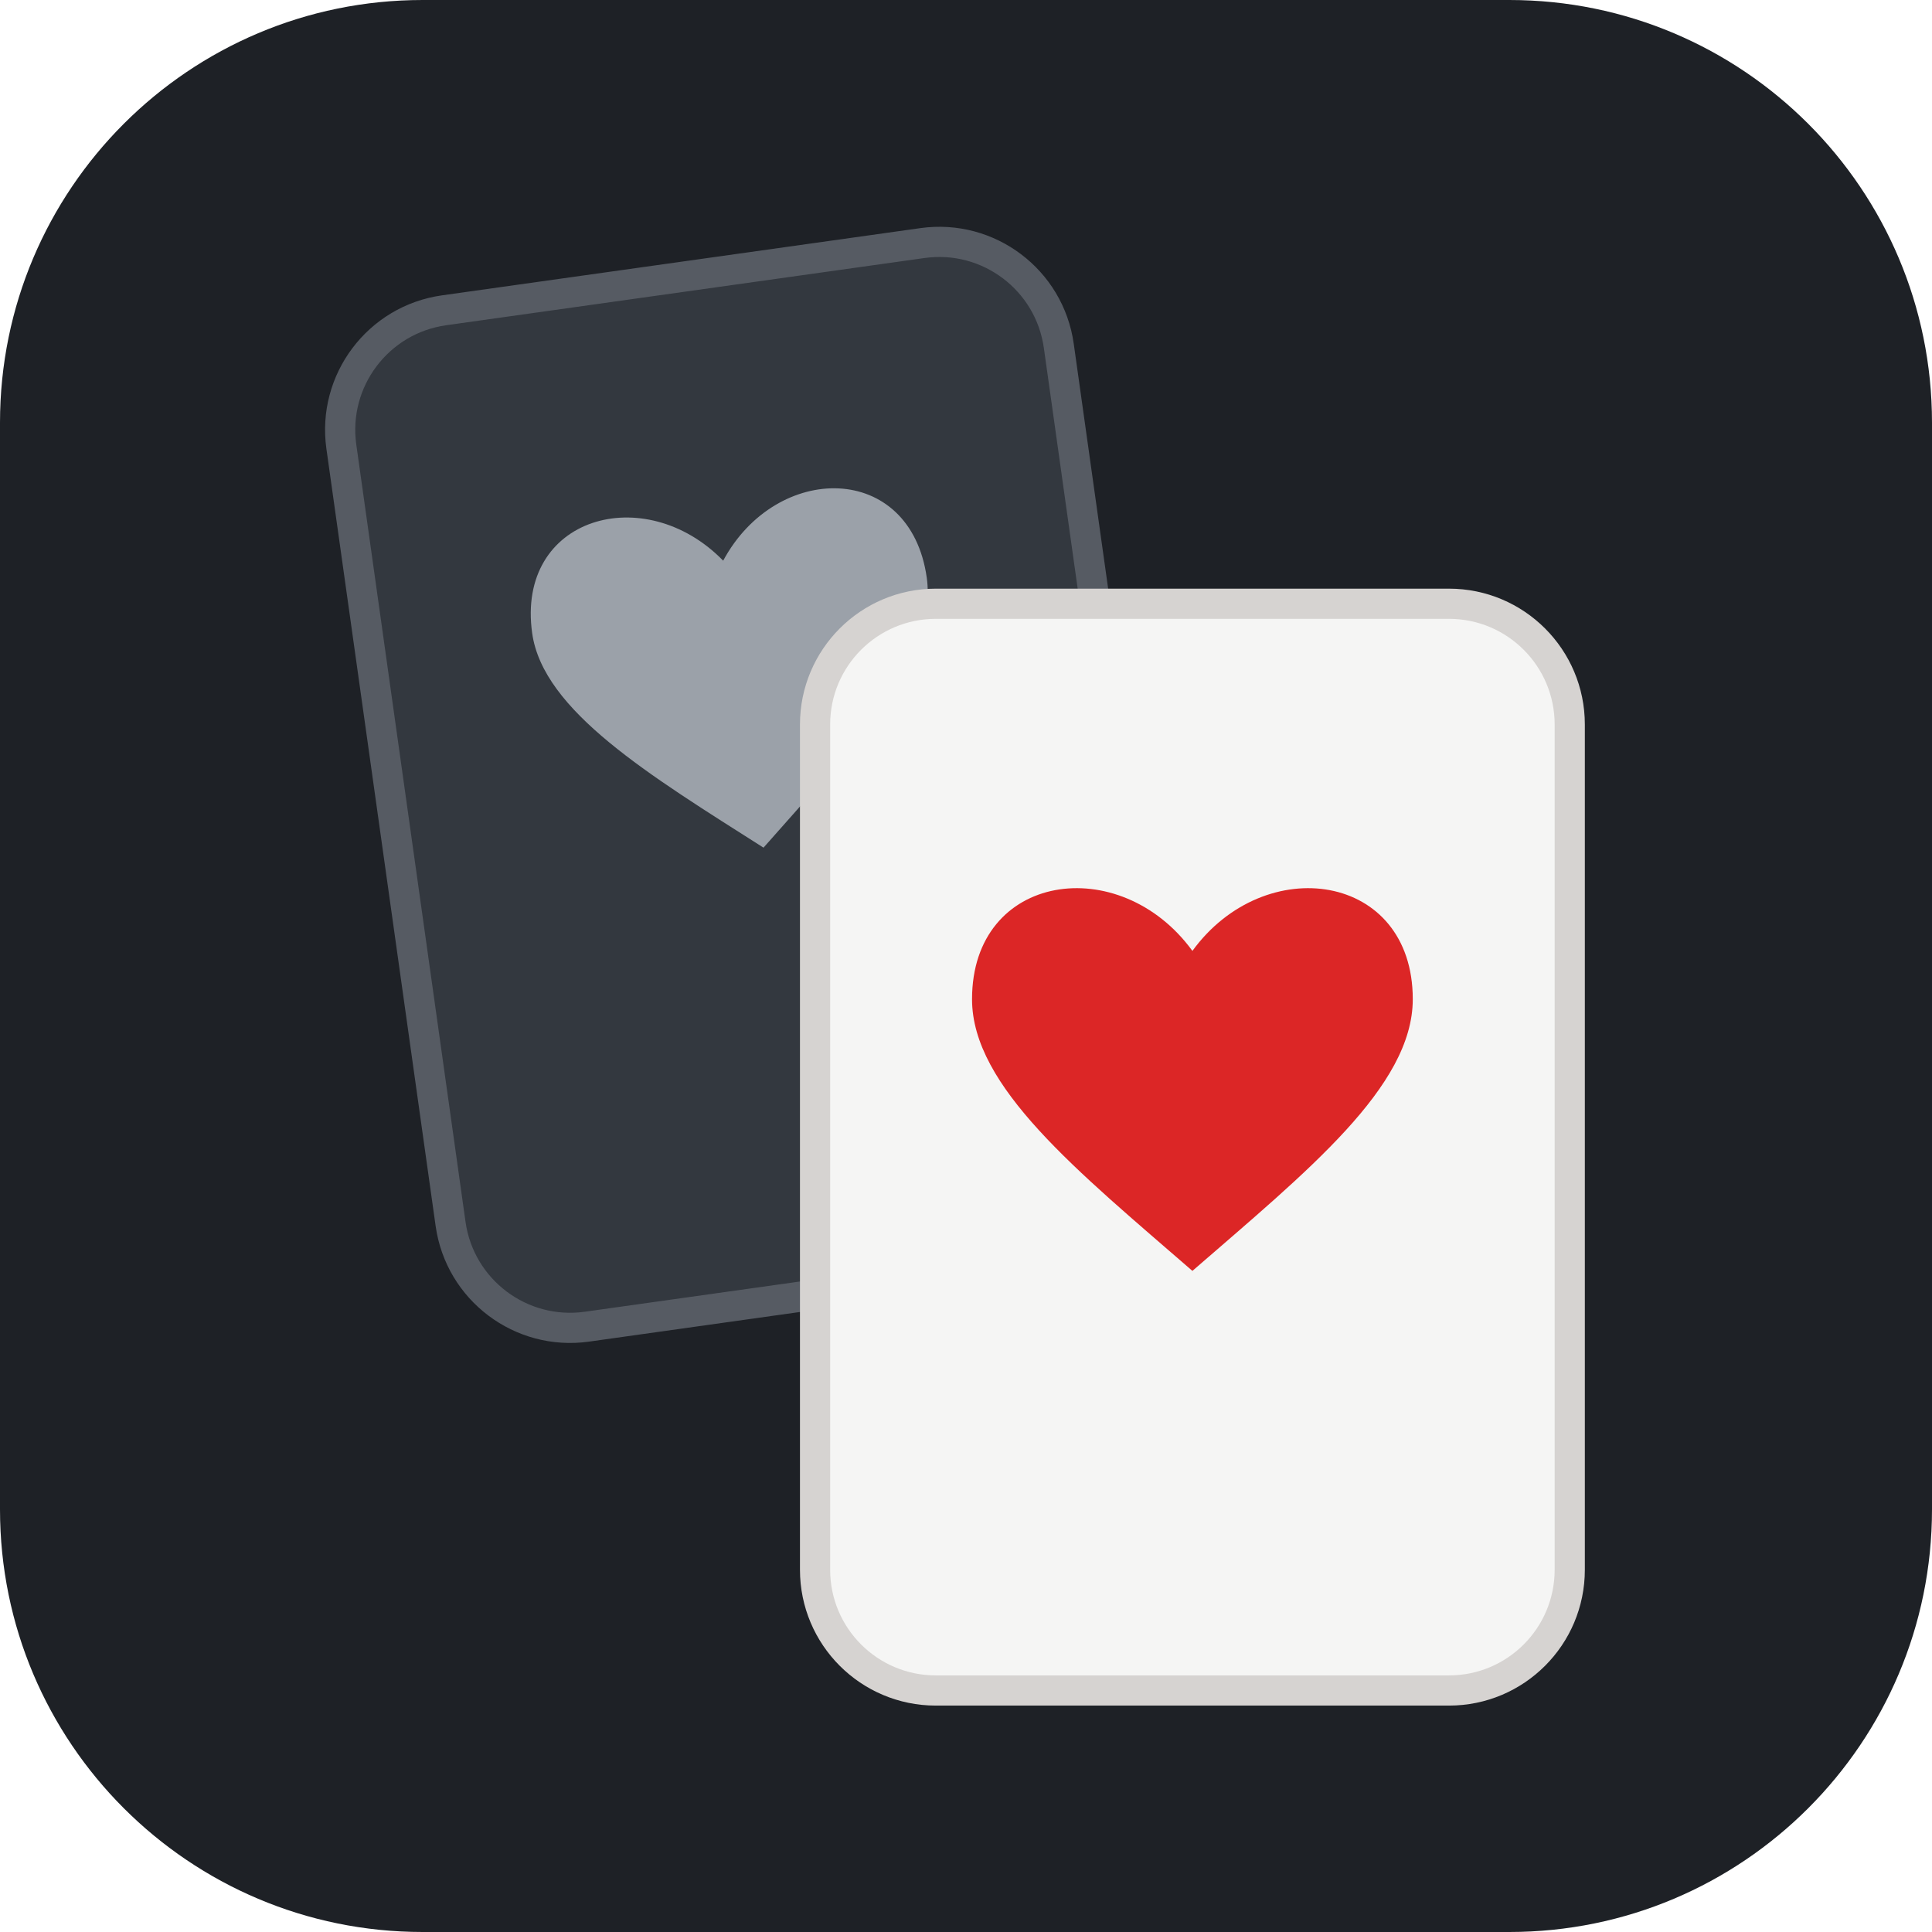
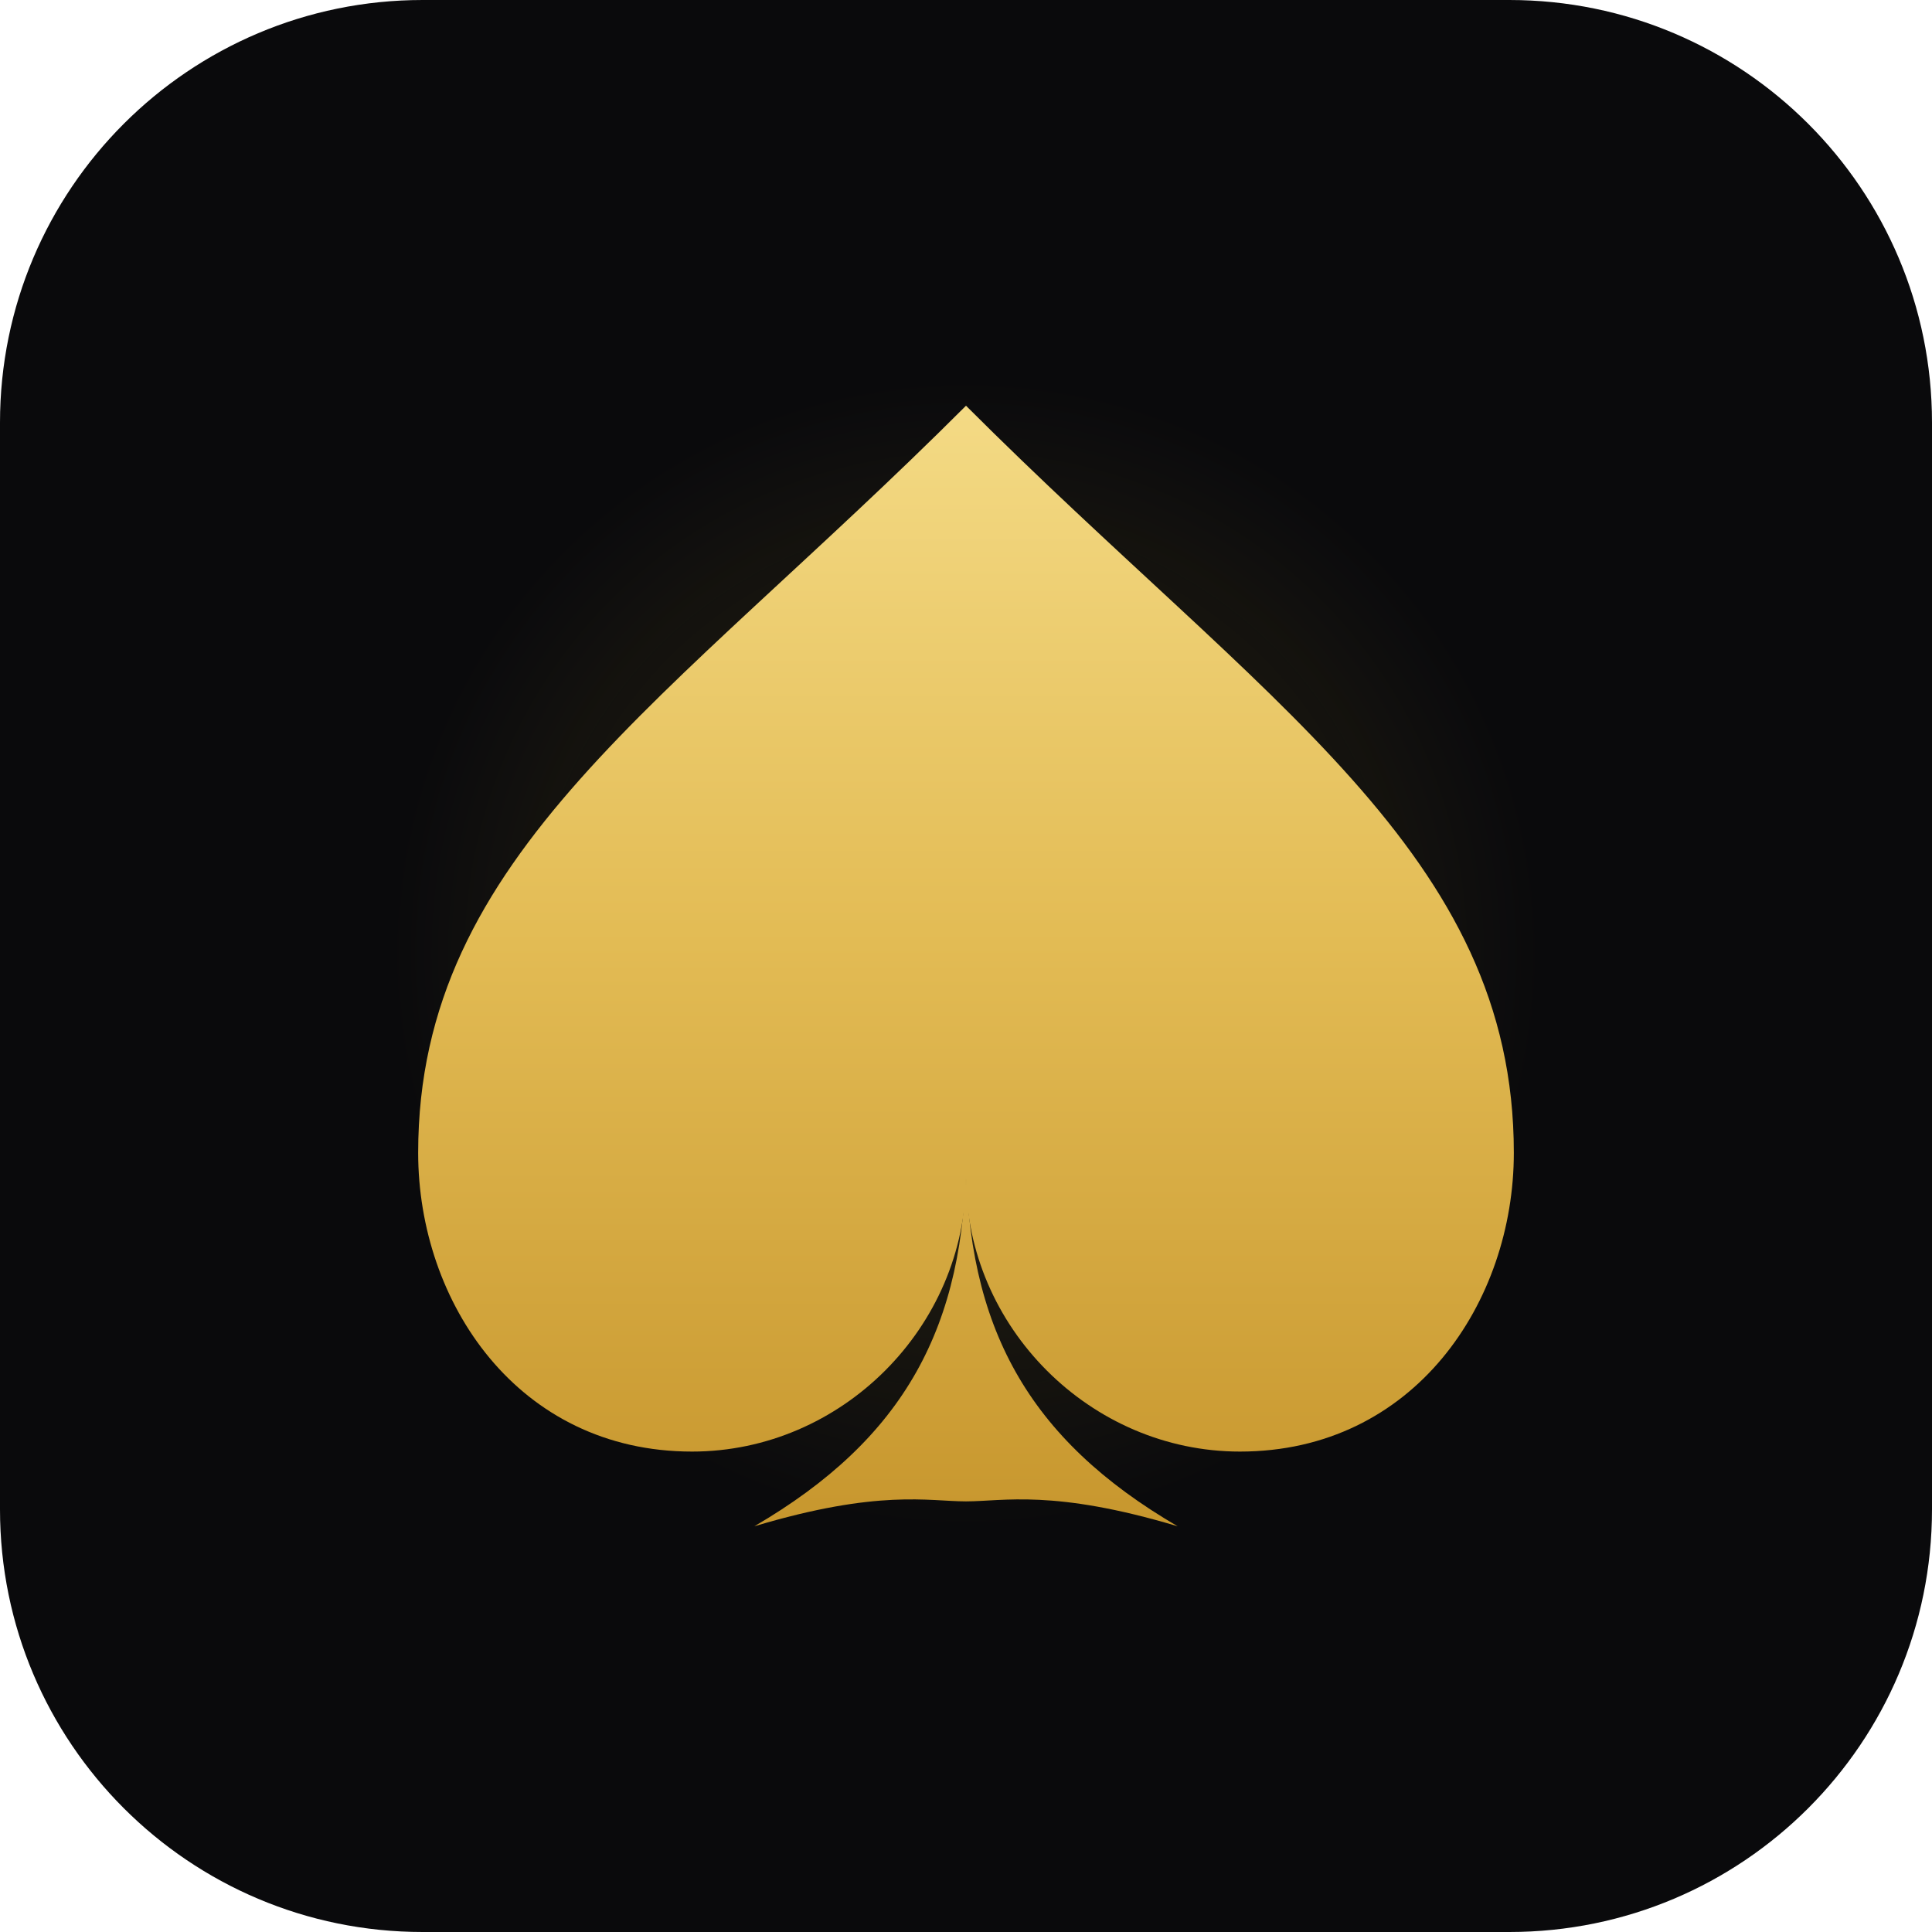
- <svg xmlns="http://www.w3.org/2000/svg" viewBox="0 0 64 64">
-   <rect width="64" height="64" rx="14" fill="#1e2126" />
-   <g transform="rotate(-8 25 26)">
-     <rect x="13" y="9" width="24" height="34" rx="4" fill="#33383f" stroke="#565b63" stroke-width="1" />
-     <path d="M25 18.5 c-2.2 -3 -6.6 -2.4 -6.6 1.5 c0 2.6 3.2 5.2 6.6 8.1 c3.4 -2.9 6.6 -5.5 6.6 -8.1 c0 -3.9 -4.4 -4.5 -6.6 -1.5 z" fill="#9ba1a9" />
+ <svg xmlns="http://www.w3.org/2000/svg" viewBox="0 0 64 64" width="64" height="64">
+   <defs>
+     <linearGradient id="gold" x1="0" y1="0" x2="0" y2="100" gradientUnits="userSpaceOnUse">
+       <stop offset="0" stop-color="#f7e08e" />
+       <stop offset="0.5" stop-color="#e3bc55" />
+       <stop offset="1" stop-color="#c6952c" />
+     </linearGradient>
+     <radialGradient id="glow" cx="0.5" cy="0.5" r="0.5">
+       <stop offset="0" stop-color="#d4af37" stop-opacity="0.20" />
+       <stop offset="1" stop-color="#d4af37" stop-opacity="0" />
+     </radialGradient>
+   </defs>
+   <rect width="64" height="64" rx="14" fill="#0a0a0c" />
+   <g transform="translate(11.37778 10.14044) scale(0.4124444)">
+     <ellipse cx="50" cy="52" rx="46" ry="46" fill="url(#glow)" />
+     <path d="M50,70 C50,82 60,92 72,92 C86,92 94,80 94,68 C94,44 74,32 50,8 C26,32 6,44 6,68 C6,80 14,92 28,92 C40,92 50,82 50,70 Z" fill="url(#gold)" />
+     <path d="M50,68 C50,82 45,91 33,98 C43,95 47,96 50,96 C53,96 57,95 67,98 C55,91 50,82 50,68 Z" fill="url(#gold)" />
  </g>
-   <rect x="27" y="20" width="25" height="36" rx="4" fill="#f5f5f4" stroke="#d6d3d1" stroke-width="1" />
-   <path d="M39.5 31.5 c-2.4 -3.3 -7.3 -2.6 -7.3 1.6 c0 2.9 3.5 5.7 7.3 9 c3.8 -3.3 7.3 -6.1 7.3 -9 c0 -4.2 -4.9 -4.9 -7.3 -1.6 z" fill="#dc2626" />
</svg>
